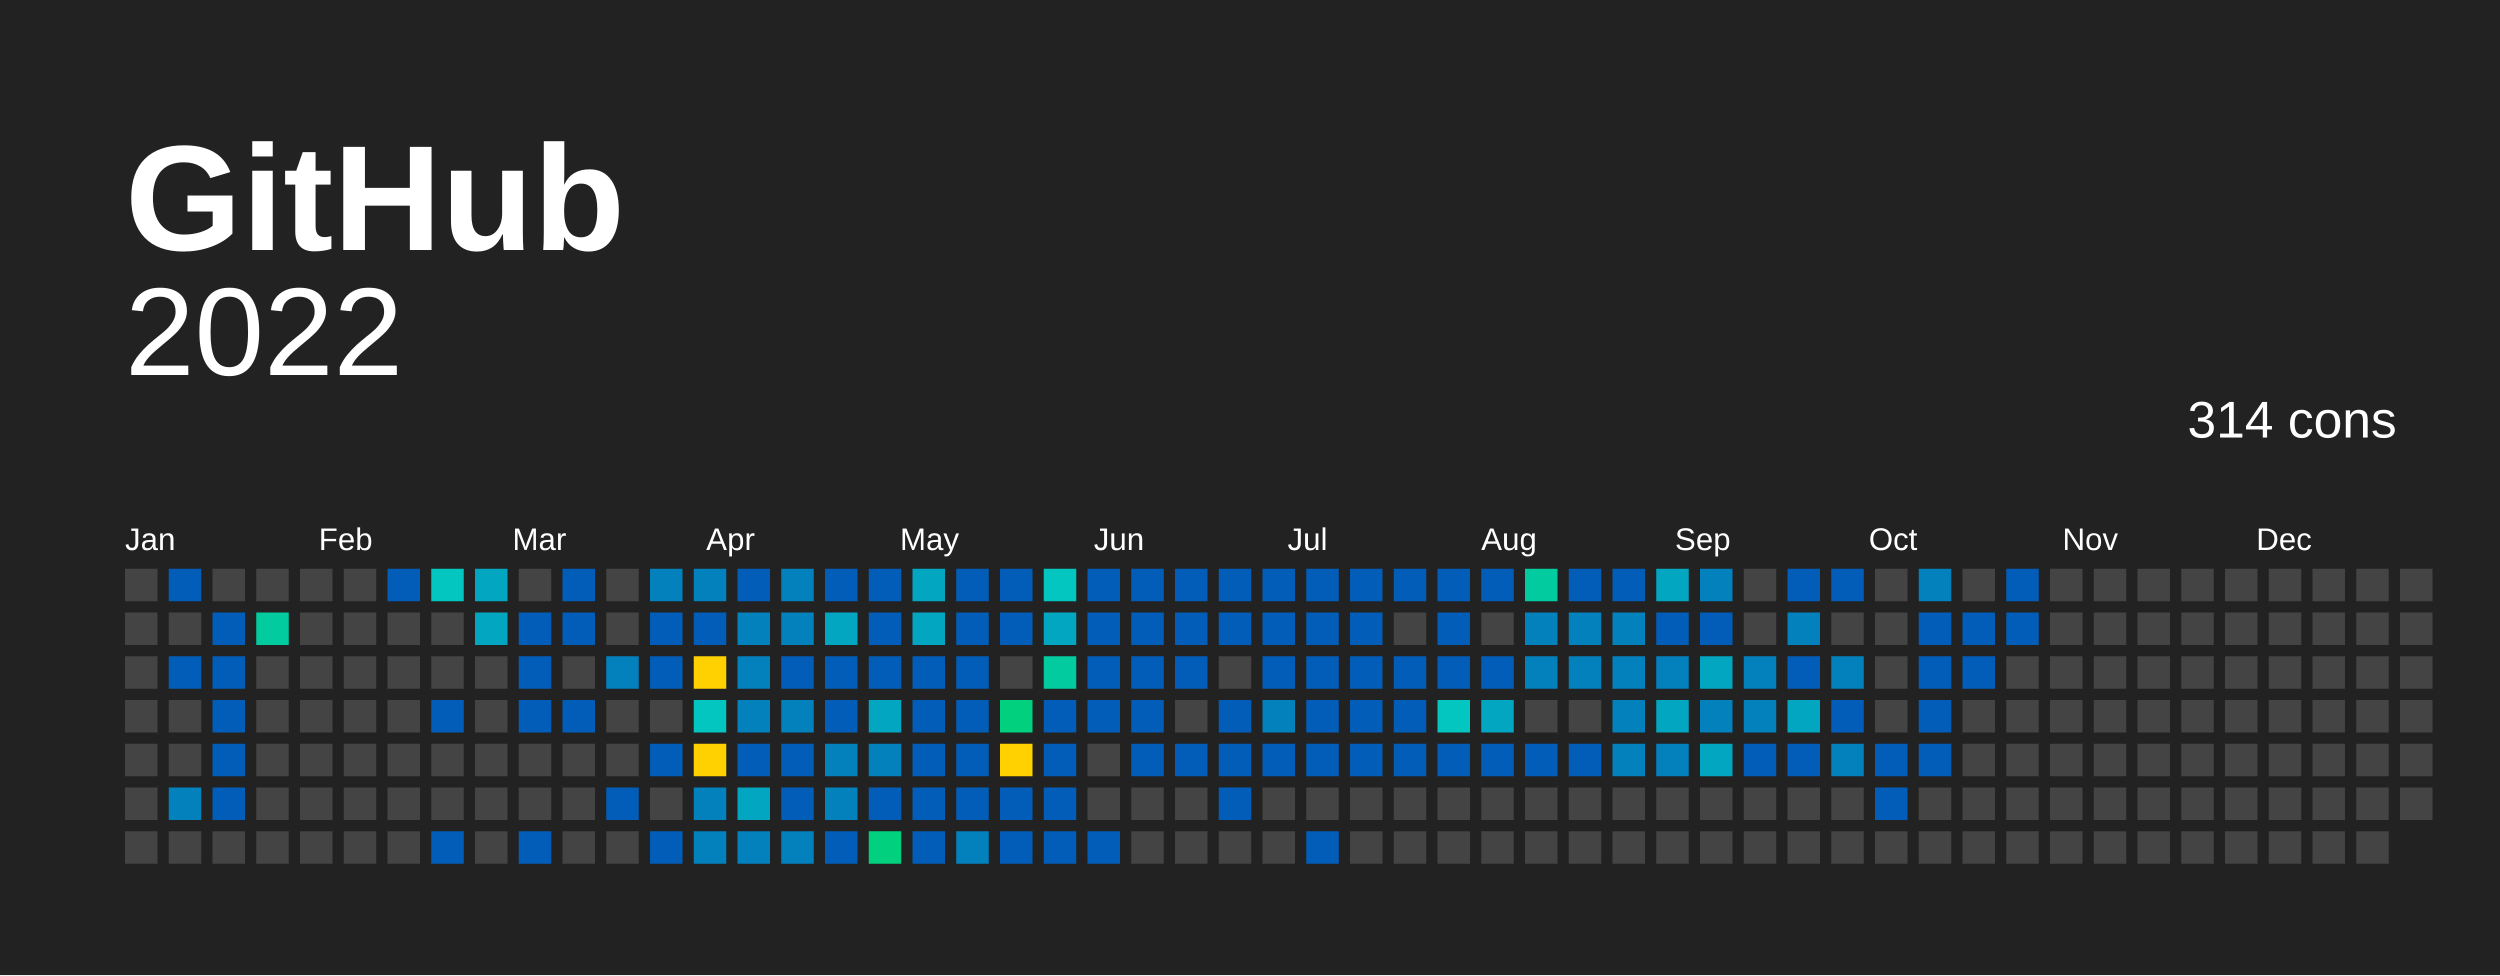
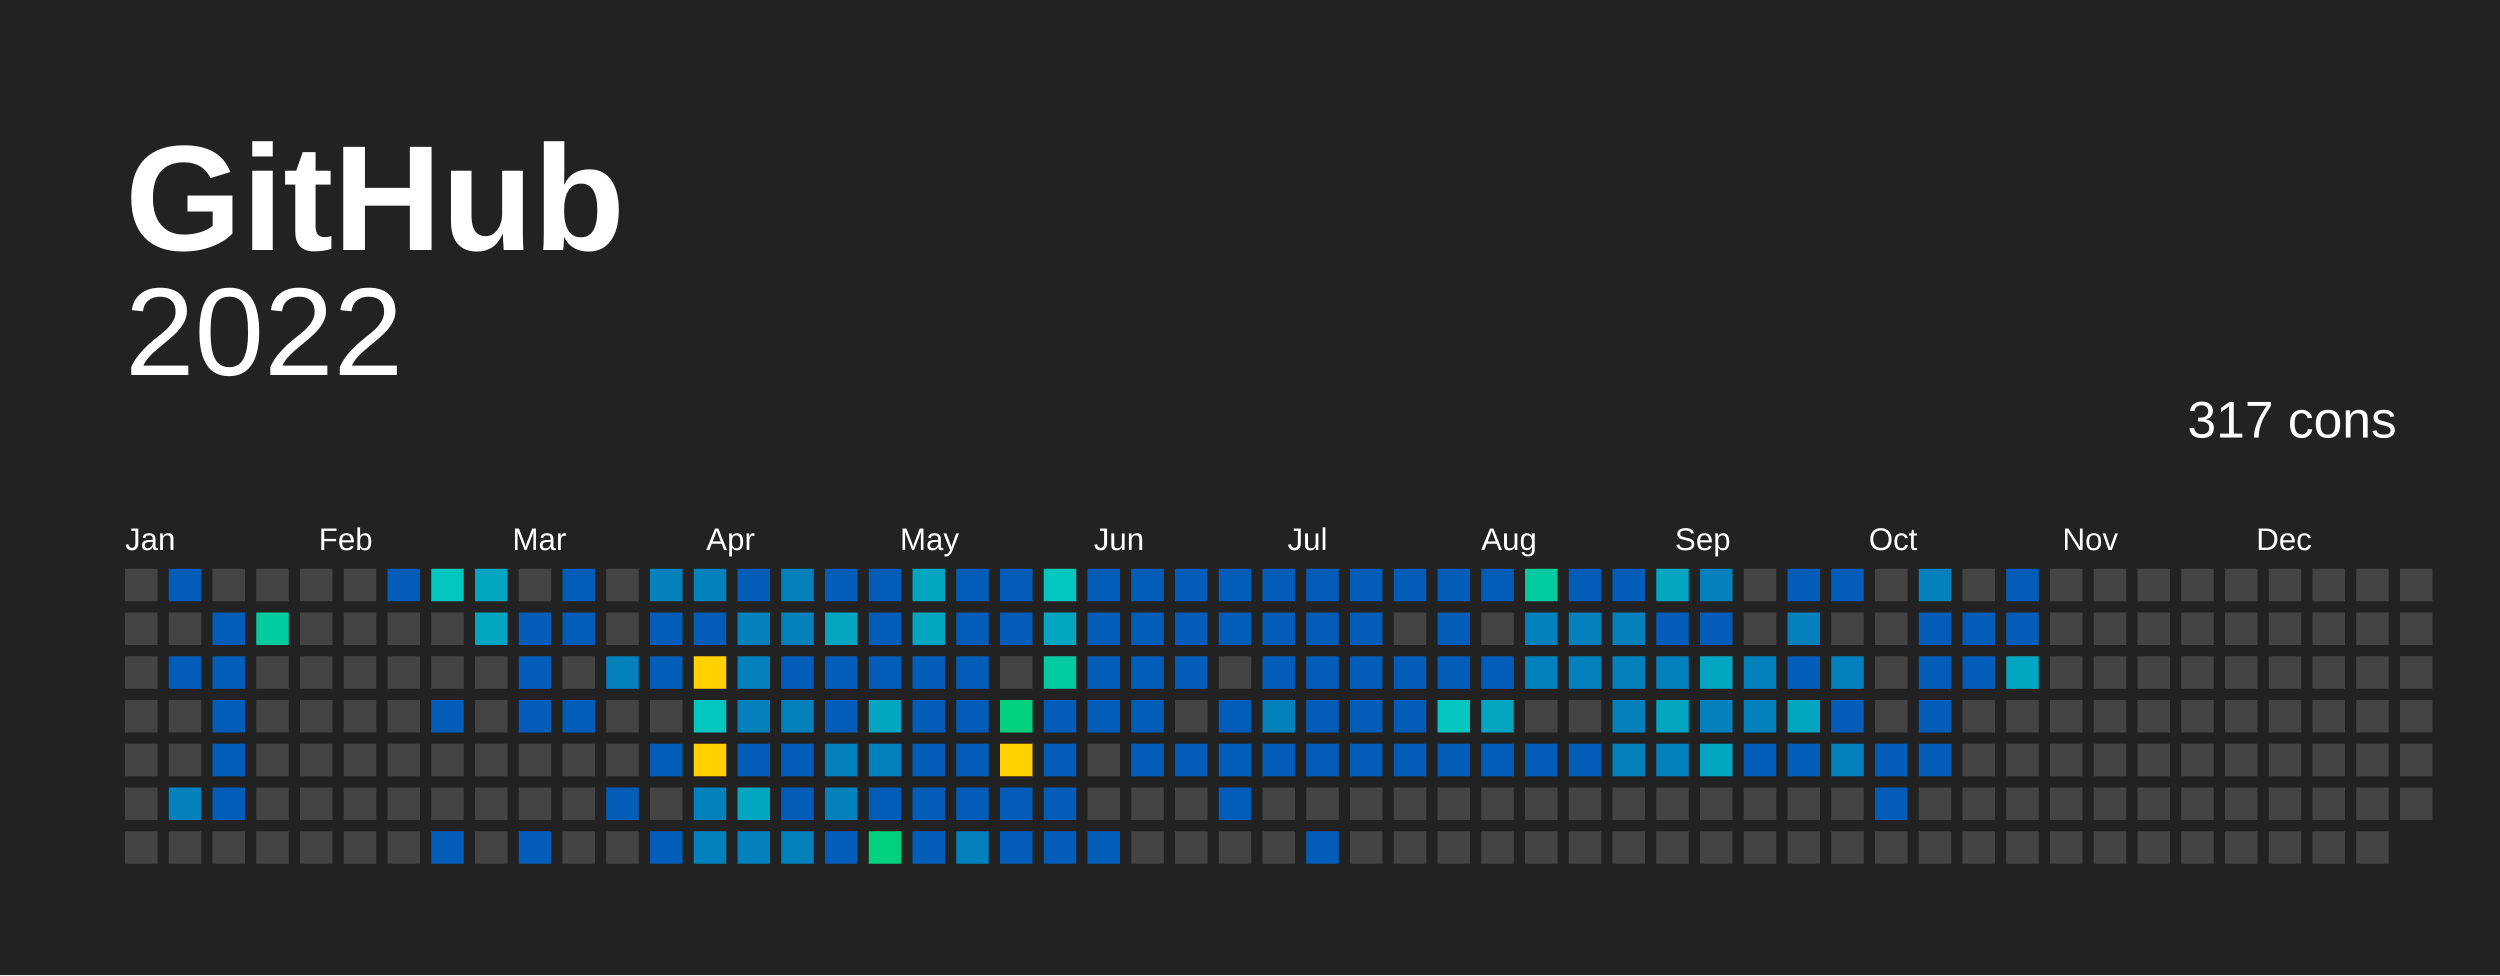
<svg xmlns="http://www.w3.org/2000/svg" baseProfile="full" height="78mm" version="1.1" viewBox="0,0,200,78" width="200mm">
  <defs />
  <rect fill="#222222" height="78" width="200" x="0" y="0" />
  <text fill="#FFFFFF" style="font-size:12px; font-family:Arial; font-weight:bold;" x="10" y="20">  GitHub</text>
  <text alignment-baseline="hanging" fill="#FFFFFF" style="font-size:10.0px; font-family:Arial;" x="10" y="30">2022</text>
-   <text alignment-baseline="hanging" fill="#FFFFFF" style="font-size:4.125px; font-family:Arial;" x="175" y="35">314 cons</text>
+   <text alignment-baseline="hanging" fill="#FFFFFF" style="font-size:4.125px; font-family:Arial;" x="175" y="35">317 cons</text>
  <text fill="#FFFFFF" style="font-size:2.5px; font-family:Arial" x="10.0" y="44">Jan</text>
  <text fill="#FFFFFF" style="font-size:2.5px; font-family:Arial" x="25.5" y="44">Feb</text>
  <text fill="#FFFFFF" style="font-size:2.5px; font-family:Arial" x="41.0" y="44">Mar</text>
  <text fill="#FFFFFF" style="font-size:2.5px; font-family:Arial" x="56.5" y="44">Apr</text>
  <text fill="#FFFFFF" style="font-size:2.5px; font-family:Arial" x="72.0" y="44">May</text>
  <text fill="#FFFFFF" style="font-size:2.5px; font-family:Arial" x="87.5" y="44">Jun</text>
  <text fill="#FFFFFF" style="font-size:2.5px; font-family:Arial" x="103.0" y="44">Jul</text>
  <text fill="#FFFFFF" style="font-size:2.5px; font-family:Arial" x="118.5" y="44">Aug</text>
  <text fill="#FFFFFF" style="font-size:2.5px; font-family:Arial" x="134.0" y="44">Sep</text>
  <text fill="#FFFFFF" style="font-size:2.5px; font-family:Arial" x="149.5" y="44">Oct</text>
  <text fill="#FFFFFF" style="font-size:2.5px; font-family:Arial" x="165.0" y="44">Nov</text>
  <text fill="#FFFFFF" style="font-size:2.5px; font-family:Arial" x="180.5" y="44">Dec</text>
  <rect fill="#444444" height="2.6" width="2.6" x="10.0" y="45.5" />
  <rect fill="#444444" height="2.6" width="2.6" x="10.0" y="49.0" />
  <rect fill="#444444" height="2.6" width="2.6" x="10.0" y="52.5" />
  <rect fill="#444444" height="2.6" width="2.6" x="10.0" y="56.0" />
  <rect fill="#444444" height="2.6" width="2.6" x="10.0" y="59.5" />
  <rect fill="#444444" height="2.6" width="2.6" x="10.0" y="63.0" />
  <rect fill="#444444" height="2.6" width="2.6" x="10.0" y="66.5" />
  <rect fill="#025db8" height="2.6" width="2.6" x="13.5" y="45.5" />
  <rect fill="#444444" height="2.6" width="2.6" x="13.5" y="49.0" />
  <rect fill="#025db8" height="2.6" width="2.6" x="13.5" y="52.5" />
  <rect fill="#444444" height="2.6" width="2.6" x="13.5" y="56.0" />
  <rect fill="#444444" height="2.6" width="2.6" x="13.5" y="59.5" />
  <rect fill="#0281bd" height="2.6" width="2.6" x="13.5" y="63.0" />
  <rect fill="#444444" height="2.6" width="2.6" x="13.5" y="66.5" />
  <rect fill="#444444" height="2.6" width="2.6" x="17.0" y="45.5" />
  <rect fill="#025db8" height="2.6" width="2.6" x="17.0" y="49.0" />
  <rect fill="#025db8" height="2.6" width="2.6" x="17.0" y="52.5" />
  <rect fill="#025db8" height="2.6" width="2.6" x="17.0" y="56.0" />
  <rect fill="#025db8" height="2.6" width="2.6" x="17.0" y="59.5" />
  <rect fill="#025db8" height="2.6" width="2.6" x="17.0" y="63.0" />
  <rect fill="#444444" height="2.6" width="2.6" x="17.0" y="66.5" />
  <rect fill="#444444" height="2.6" width="2.6" x="20.5" y="45.5" />
  <rect fill="#02cba0" height="2.6" width="2.6" x="20.5" y="49.0" />
  <rect fill="#444444" height="2.6" width="2.6" x="20.5" y="52.5" />
  <rect fill="#444444" height="2.6" width="2.6" x="20.5" y="56.0" />
  <rect fill="#444444" height="2.6" width="2.6" x="20.5" y="59.5" />
  <rect fill="#444444" height="2.6" width="2.6" x="20.5" y="63.0" />
  <rect fill="#444444" height="2.6" width="2.6" x="20.5" y="66.5" />
  <rect fill="#444444" height="2.6" width="2.6" x="24.0" y="45.5" />
  <rect fill="#444444" height="2.6" width="2.6" x="24.0" y="49.0" />
  <rect fill="#444444" height="2.6" width="2.6" x="24.0" y="52.5" />
  <rect fill="#444444" height="2.6" width="2.6" x="24.0" y="56.0" />
  <rect fill="#444444" height="2.6" width="2.6" x="24.0" y="59.5" />
  <rect fill="#444444" height="2.6" width="2.6" x="24.0" y="63.0" />
  <rect fill="#444444" height="2.6" width="2.6" x="24.0" y="66.5" />
  <rect fill="#444444" height="2.6" width="2.6" x="27.5" y="45.5" />
  <rect fill="#444444" height="2.6" width="2.6" x="27.5" y="49.0" />
  <rect fill="#444444" height="2.6" width="2.6" x="27.5" y="52.5" />
  <rect fill="#444444" height="2.6" width="2.6" x="27.5" y="56.0" />
  <rect fill="#444444" height="2.6" width="2.6" x="27.5" y="59.5" />
  <rect fill="#444444" height="2.6" width="2.6" x="27.5" y="63.0" />
  <rect fill="#444444" height="2.6" width="2.6" x="27.5" y="66.5" />
  <rect fill="#025db8" height="2.6" width="2.6" x="31.0" y="45.5" />
  <rect fill="#444444" height="2.6" width="2.6" x="31.0" y="49.0" />
  <rect fill="#444444" height="2.6" width="2.6" x="31.0" y="52.5" />
  <rect fill="#444444" height="2.6" width="2.6" x="31.0" y="56.0" />
  <rect fill="#444444" height="2.6" width="2.6" x="31.0" y="59.5" />
  <rect fill="#444444" height="2.6" width="2.6" x="31.0" y="63.0" />
  <rect fill="#444444" height="2.6" width="2.6" x="31.0" y="66.5" />
  <rect fill="#02c6bf" height="2.6" width="2.6" x="34.5" y="45.5" />
  <rect fill="#444444" height="2.6" width="2.6" x="34.5" y="49.0" />
  <rect fill="#444444" height="2.6" width="2.6" x="34.5" y="52.5" />
  <rect fill="#025db8" height="2.6" width="2.6" x="34.5" y="56.0" />
  <rect fill="#444444" height="2.6" width="2.6" x="34.5" y="59.5" />
  <rect fill="#444444" height="2.6" width="2.6" x="34.5" y="63.0" />
  <rect fill="#025db8" height="2.6" width="2.6" x="34.5" y="66.5" />
  <rect fill="#02a6c1" height="2.6" width="2.6" x="38.0" y="45.5" />
  <rect fill="#02a6c1" height="2.6" width="2.6" x="38.0" y="49.0" />
  <rect fill="#444444" height="2.6" width="2.6" x="38.0" y="52.5" />
  <rect fill="#444444" height="2.6" width="2.6" x="38.0" y="56.0" />
  <rect fill="#444444" height="2.6" width="2.6" x="38.0" y="59.5" />
  <rect fill="#444444" height="2.6" width="2.6" x="38.0" y="63.0" />
  <rect fill="#444444" height="2.6" width="2.6" x="38.0" y="66.5" />
  <rect fill="#444444" height="2.6" width="2.6" x="41.5" y="45.5" />
  <rect fill="#025db8" height="2.6" width="2.6" x="41.5" y="49.0" />
  <rect fill="#025db8" height="2.6" width="2.6" x="41.5" y="52.5" />
  <rect fill="#025db8" height="2.6" width="2.6" x="41.5" y="56.0" />
  <rect fill="#444444" height="2.6" width="2.6" x="41.5" y="59.5" />
  <rect fill="#444444" height="2.6" width="2.6" x="41.5" y="63.0" />
  <rect fill="#025db8" height="2.6" width="2.6" x="41.5" y="66.5" />
  <rect fill="#025db8" height="2.6" width="2.6" x="45.0" y="45.5" />
  <rect fill="#025db8" height="2.6" width="2.6" x="45.0" y="49.0" />
  <rect fill="#444444" height="2.6" width="2.6" x="45.0" y="52.5" />
  <rect fill="#025db8" height="2.6" width="2.6" x="45.0" y="56.0" />
  <rect fill="#444444" height="2.6" width="2.6" x="45.0" y="59.5" />
  <rect fill="#444444" height="2.6" width="2.6" x="45.0" y="63.0" />
  <rect fill="#444444" height="2.6" width="2.6" x="45.0" y="66.5" />
  <rect fill="#444444" height="2.6" width="2.6" x="48.5" y="45.5" />
  <rect fill="#444444" height="2.6" width="2.6" x="48.5" y="49.0" />
  <rect fill="#0281bd" height="2.6" width="2.6" x="48.5" y="52.5" />
  <rect fill="#444444" height="2.6" width="2.6" x="48.5" y="56.0" />
  <rect fill="#444444" height="2.6" width="2.6" x="48.5" y="59.5" />
  <rect fill="#025db8" height="2.6" width="2.6" x="48.5" y="63.0" />
  <rect fill="#444444" height="2.6" width="2.6" x="48.5" y="66.5" />
  <rect fill="#0281bd" height="2.6" width="2.6" x="52.0" y="45.5" />
  <rect fill="#025db8" height="2.6" width="2.6" x="52.0" y="49.0" />
  <rect fill="#025db8" height="2.6" width="2.6" x="52.0" y="52.5" />
  <rect fill="#444444" height="2.6" width="2.6" x="52.0" y="56.0" />
  <rect fill="#025db8" height="2.6" width="2.6" x="52.0" y="59.5" />
  <rect fill="#444444" height="2.6" width="2.6" x="52.0" y="63.0" />
  <rect fill="#025db8" height="2.6" width="2.6" x="52.0" y="66.5" />
  <rect fill="#0281bd" height="2.6" width="2.6" x="55.5" y="45.5" />
  <rect fill="#025db8" height="2.6" width="2.6" x="55.5" y="49.0" />
  <rect fill="#ffd100" height="2.6" width="2.6" x="55.5" y="52.5" />
  <rect fill="#02c6bf" height="2.6" width="2.6" x="55.5" y="56.0" />
  <rect fill="#ffd100" height="2.6" width="2.6" x="55.5" y="59.5" />
  <rect fill="#0281bd" height="2.6" width="2.6" x="55.5" y="63.0" />
  <rect fill="#0281bd" height="2.6" width="2.6" x="55.5" y="66.5" />
  <rect fill="#025db8" height="2.6" width="2.6" x="59.0" y="45.5" />
  <rect fill="#0281bd" height="2.6" width="2.6" x="59.0" y="49.0" />
  <rect fill="#0281bd" height="2.6" width="2.6" x="59.0" y="52.5" />
  <rect fill="#0281bd" height="2.6" width="2.6" x="59.0" y="56.0" />
  <rect fill="#025db8" height="2.6" width="2.6" x="59.0" y="59.5" />
  <rect fill="#02a6c1" height="2.6" width="2.6" x="59.0" y="63.0" />
  <rect fill="#0281bd" height="2.6" width="2.6" x="59.0" y="66.5" />
  <rect fill="#0281bd" height="2.6" width="2.6" x="62.5" y="45.5" />
  <rect fill="#0281bd" height="2.6" width="2.6" x="62.5" y="49.0" />
  <rect fill="#025db8" height="2.6" width="2.6" x="62.5" y="52.5" />
  <rect fill="#0281bd" height="2.6" width="2.6" x="62.5" y="56.0" />
  <rect fill="#025db8" height="2.6" width="2.6" x="62.5" y="59.5" />
  <rect fill="#025db8" height="2.6" width="2.6" x="62.5" y="63.0" />
  <rect fill="#0281bd" height="2.6" width="2.6" x="62.5" y="66.5" />
  <rect fill="#025db8" height="2.6" width="2.6" x="66.0" y="45.5" />
  <rect fill="#02a6c1" height="2.6" width="2.6" x="66.0" y="49.0" />
  <rect fill="#025db8" height="2.6" width="2.6" x="66.0" y="52.5" />
  <rect fill="#025db8" height="2.6" width="2.6" x="66.0" y="56.0" />
  <rect fill="#0281bd" height="2.6" width="2.6" x="66.0" y="59.5" />
  <rect fill="#0281bd" height="2.6" width="2.6" x="66.0" y="63.0" />
  <rect fill="#025db8" height="2.6" width="2.6" x="66.0" y="66.5" />
  <rect fill="#025db8" height="2.6" width="2.6" x="69.5" y="45.5" />
  <rect fill="#025db8" height="2.6" width="2.6" x="69.5" y="49.0" />
  <rect fill="#025db8" height="2.6" width="2.6" x="69.5" y="52.5" />
  <rect fill="#02a6c1" height="2.6" width="2.6" x="69.5" y="56.0" />
  <rect fill="#0281bd" height="2.6" width="2.6" x="69.5" y="59.5" />
  <rect fill="#025db8" height="2.6" width="2.6" x="69.5" y="63.0" />
  <rect fill="#01d07e" height="2.6" width="2.6" x="69.5" y="66.5" />
  <rect fill="#02a6c1" height="2.6" width="2.6" x="73.0" y="45.5" />
  <rect fill="#02a6c1" height="2.6" width="2.6" x="73.0" y="49.0" />
  <rect fill="#025db8" height="2.6" width="2.6" x="73.0" y="52.5" />
  <rect fill="#025db8" height="2.6" width="2.6" x="73.0" y="56.0" />
  <rect fill="#025db8" height="2.6" width="2.6" x="73.0" y="59.5" />
  <rect fill="#025db8" height="2.6" width="2.6" x="73.0" y="63.0" />
  <rect fill="#025db8" height="2.6" width="2.6" x="73.0" y="66.5" />
  <rect fill="#025db8" height="2.6" width="2.6" x="76.5" y="45.5" />
  <rect fill="#025db8" height="2.6" width="2.6" x="76.5" y="49.0" />
  <rect fill="#025db8" height="2.6" width="2.6" x="76.5" y="52.5" />
  <rect fill="#025db8" height="2.6" width="2.6" x="76.5" y="56.0" />
  <rect fill="#025db8" height="2.6" width="2.6" x="76.5" y="59.5" />
  <rect fill="#025db8" height="2.6" width="2.6" x="76.5" y="63.0" />
  <rect fill="#0281bd" height="2.6" width="2.6" x="76.5" y="66.5" />
  <rect fill="#025db8" height="2.6" width="2.6" x="80.0" y="45.5" />
  <rect fill="#025db8" height="2.6" width="2.6" x="80.0" y="49.0" />
  <rect fill="#444444" height="2.6" width="2.6" x="80.0" y="52.5" />
  <rect fill="#01d07e" height="2.6" width="2.6" x="80.0" y="56.0" />
  <rect fill="#FFD100" height="2.6" width="2.6" x="80.0" y="59.5" />
  <rect fill="#025db8" height="2.6" width="2.6" x="80.0" y="63.0" />
  <rect fill="#025db8" height="2.6" width="2.6" x="80.0" y="66.5" />
  <rect fill="#02c6bf" height="2.6" width="2.6" x="83.5" y="45.5" />
  <rect fill="#02a6c1" height="2.6" width="2.6" x="83.5" y="49.0" />
  <rect fill="#02cba0" height="2.6" width="2.6" x="83.5" y="52.5" />
  <rect fill="#025db8" height="2.6" width="2.6" x="83.5" y="56.0" />
  <rect fill="#025db8" height="2.6" width="2.6" x="83.5" y="59.5" />
  <rect fill="#025db8" height="2.6" width="2.6" x="83.5" y="63.0" />
  <rect fill="#025db8" height="2.6" width="2.6" x="83.5" y="66.5" />
  <rect fill="#025db8" height="2.6" width="2.6" x="87.0" y="45.5" />
  <rect fill="#025db8" height="2.6" width="2.6" x="87.0" y="49.0" />
  <rect fill="#025db8" height="2.6" width="2.6" x="87.0" y="52.5" />
  <rect fill="#025db8" height="2.6" width="2.6" x="87.0" y="56.0" />
  <rect fill="#444444" height="2.6" width="2.6" x="87.0" y="59.5" />
  <rect fill="#444444" height="2.6" width="2.6" x="87.0" y="63.0" />
  <rect fill="#025db8" height="2.6" width="2.6" x="87.0" y="66.5" />
  <rect fill="#025db8" height="2.6" width="2.6" x="90.5" y="45.5" />
  <rect fill="#025db8" height="2.6" width="2.6" x="90.5" y="49.0" />
  <rect fill="#025db8" height="2.6" width="2.6" x="90.5" y="52.5" />
  <rect fill="#025db8" height="2.6" width="2.6" x="90.5" y="56.0" />
  <rect fill="#025db8" height="2.6" width="2.6" x="90.5" y="59.5" />
  <rect fill="#444444" height="2.6" width="2.6" x="90.5" y="63.0" />
  <rect fill="#444444" height="2.6" width="2.6" x="90.5" y="66.5" />
  <rect fill="#025db8" height="2.6" width="2.6" x="94.0" y="45.5" />
  <rect fill="#025db8" height="2.6" width="2.6" x="94.0" y="49.0" />
  <rect fill="#025db8" height="2.6" width="2.6" x="94.0" y="52.5" />
  <rect fill="#444444" height="2.6" width="2.6" x="94.0" y="56.0" />
  <rect fill="#025db8" height="2.6" width="2.6" x="94.0" y="59.5" />
  <rect fill="#444444" height="2.6" width="2.6" x="94.0" y="63.0" />
  <rect fill="#444444" height="2.6" width="2.6" x="94.0" y="66.5" />
  <rect fill="#025db8" height="2.6" width="2.6" x="97.5" y="45.5" />
  <rect fill="#025db8" height="2.6" width="2.6" x="97.5" y="49.0" />
  <rect fill="#444444" height="2.6" width="2.6" x="97.5" y="52.5" />
  <rect fill="#025db8" height="2.6" width="2.6" x="97.5" y="56.0" />
  <rect fill="#025db8" height="2.6" width="2.6" x="97.5" y="59.5" />
  <rect fill="#025db8" height="2.6" width="2.6" x="97.5" y="63.0" />
  <rect fill="#444444" height="2.6" width="2.6" x="97.5" y="66.5" />
  <rect fill="#025db8" height="2.6" width="2.6" x="101.0" y="45.5" />
  <rect fill="#025db8" height="2.6" width="2.6" x="101.0" y="49.0" />
  <rect fill="#025db8" height="2.6" width="2.6" x="101.0" y="52.5" />
  <rect fill="#0281bd" height="2.6" width="2.6" x="101.0" y="56.0" />
  <rect fill="#025db8" height="2.6" width="2.6" x="101.0" y="59.5" />
  <rect fill="#444444" height="2.6" width="2.6" x="101.0" y="63.0" />
  <rect fill="#444444" height="2.6" width="2.6" x="101.0" y="66.5" />
  <rect fill="#025db8" height="2.6" width="2.6" x="104.5" y="45.5" />
  <rect fill="#025db8" height="2.6" width="2.6" x="104.5" y="49.0" />
  <rect fill="#025db8" height="2.6" width="2.6" x="104.5" y="52.5" />
  <rect fill="#025db8" height="2.6" width="2.6" x="104.5" y="56.0" />
  <rect fill="#025db8" height="2.6" width="2.6" x="104.5" y="59.5" />
  <rect fill="#444444" height="2.6" width="2.6" x="104.5" y="63.0" />
  <rect fill="#025db8" height="2.6" width="2.6" x="104.5" y="66.5" />
  <rect fill="#025db8" height="2.6" width="2.6" x="108.0" y="45.5" />
  <rect fill="#025db8" height="2.6" width="2.6" x="108.0" y="49.0" />
  <rect fill="#025db8" height="2.6" width="2.6" x="108.0" y="52.5" />
  <rect fill="#025db8" height="2.6" width="2.6" x="108.0" y="56.0" />
  <rect fill="#025db8" height="2.6" width="2.6" x="108.0" y="59.5" />
  <rect fill="#444444" height="2.6" width="2.6" x="108.0" y="63.0" />
  <rect fill="#444444" height="2.6" width="2.6" x="108.0" y="66.5" />
  <rect fill="#025db8" height="2.6" width="2.6" x="111.5" y="45.5" />
  <rect fill="#444444" height="2.6" width="2.6" x="111.5" y="49.0" />
  <rect fill="#025db8" height="2.6" width="2.6" x="111.5" y="52.5" />
  <rect fill="#025db8" height="2.6" width="2.6" x="111.5" y="56.0" />
  <rect fill="#025db8" height="2.6" width="2.6" x="111.5" y="59.5" />
  <rect fill="#444444" height="2.6" width="2.6" x="111.5" y="63.0" />
  <rect fill="#444444" height="2.6" width="2.6" x="111.5" y="66.5" />
  <rect fill="#025db8" height="2.6" width="2.6" x="115.0" y="45.5" />
  <rect fill="#025db8" height="2.6" width="2.6" x="115.0" y="49.0" />
  <rect fill="#025db8" height="2.6" width="2.6" x="115.0" y="52.5" />
  <rect fill="#02c6bf" height="2.6" width="2.6" x="115.0" y="56.0" />
  <rect fill="#025db8" height="2.6" width="2.6" x="115.0" y="59.5" />
  <rect fill="#444444" height="2.6" width="2.6" x="115.0" y="63.0" />
  <rect fill="#444444" height="2.6" width="2.6" x="115.0" y="66.5" />
  <rect fill="#025db8" height="2.6" width="2.6" x="118.5" y="45.5" />
  <rect fill="#444444" height="2.6" width="2.6" x="118.5" y="49.0" />
  <rect fill="#025db8" height="2.6" width="2.6" x="118.5" y="52.5" />
  <rect fill="#02a6c1" height="2.6" width="2.6" x="118.5" y="56.0" />
  <rect fill="#025db8" height="2.6" width="2.6" x="118.5" y="59.5" />
  <rect fill="#444444" height="2.6" width="2.6" x="118.5" y="63.0" />
  <rect fill="#444444" height="2.6" width="2.6" x="118.5" y="66.5" />
  <rect fill="#02cba0" height="2.6" width="2.6" x="122.0" y="45.5" />
  <rect fill="#0281bd" height="2.6" width="2.6" x="122.0" y="49.0" />
  <rect fill="#0281bd" height="2.6" width="2.6" x="122.0" y="52.5" />
  <rect fill="#444444" height="2.6" width="2.6" x="122.0" y="56.0" />
  <rect fill="#025db8" height="2.6" width="2.6" x="122.0" y="59.5" />
  <rect fill="#444444" height="2.6" width="2.6" x="122.0" y="63.0" />
  <rect fill="#444444" height="2.6" width="2.6" x="122.0" y="66.5" />
  <rect fill="#025db8" height="2.6" width="2.6" x="125.5" y="45.5" />
  <rect fill="#0281bd" height="2.6" width="2.6" x="125.5" y="49.0" />
  <rect fill="#0281bd" height="2.6" width="2.6" x="125.5" y="52.5" />
  <rect fill="#444444" height="2.6" width="2.6" x="125.5" y="56.0" />
  <rect fill="#025db8" height="2.6" width="2.6" x="125.5" y="59.5" />
  <rect fill="#444444" height="2.6" width="2.6" x="125.5" y="63.0" />
  <rect fill="#444444" height="2.6" width="2.6" x="125.5" y="66.5" />
  <rect fill="#025db8" height="2.6" width="2.6" x="129.0" y="45.5" />
  <rect fill="#0281bd" height="2.6" width="2.6" x="129.0" y="49.0" />
  <rect fill="#0281bd" height="2.6" width="2.6" x="129.0" y="52.5" />
  <rect fill="#0281bd" height="2.6" width="2.6" x="129.0" y="56.0" />
  <rect fill="#0281bd" height="2.6" width="2.6" x="129.0" y="59.5" />
  <rect fill="#444444" height="2.6" width="2.6" x="129.0" y="63.0" />
  <rect fill="#444444" height="2.6" width="2.6" x="129.0" y="66.5" />
  <rect fill="#02a6c1" height="2.6" width="2.6" x="132.5" y="45.5" />
  <rect fill="#025db8" height="2.6" width="2.6" x="132.5" y="49.0" />
  <rect fill="#0281bd" height="2.6" width="2.6" x="132.5" y="52.5" />
  <rect fill="#02a6c1" height="2.6" width="2.6" x="132.5" y="56.0" />
  <rect fill="#0281bd" height="2.6" width="2.6" x="132.5" y="59.5" />
  <rect fill="#444444" height="2.6" width="2.6" x="132.5" y="63.0" />
  <rect fill="#444444" height="2.6" width="2.6" x="132.5" y="66.5" />
  <rect fill="#0281bd" height="2.6" width="2.6" x="136.0" y="45.5" />
  <rect fill="#025db8" height="2.6" width="2.6" x="136.0" y="49.0" />
  <rect fill="#02a6c1" height="2.6" width="2.6" x="136.0" y="52.5" />
  <rect fill="#0281bd" height="2.6" width="2.6" x="136.0" y="56.0" />
  <rect fill="#02a6c1" height="2.6" width="2.6" x="136.0" y="59.5" />
  <rect fill="#444444" height="2.6" width="2.6" x="136.0" y="63.0" />
  <rect fill="#444444" height="2.6" width="2.6" x="136.0" y="66.5" />
  <rect fill="#444444" height="2.6" width="2.6" x="139.5" y="45.5" />
  <rect fill="#444444" height="2.6" width="2.6" x="139.5" y="49.0" />
  <rect fill="#0281bd" height="2.6" width="2.6" x="139.5" y="52.5" />
  <rect fill="#0281bd" height="2.6" width="2.6" x="139.5" y="56.0" />
  <rect fill="#025db8" height="2.6" width="2.6" x="139.5" y="59.5" />
  <rect fill="#444444" height="2.6" width="2.6" x="139.5" y="63.0" />
  <rect fill="#444444" height="2.6" width="2.6" x="139.5" y="66.5" />
  <rect fill="#025db8" height="2.6" width="2.6" x="143.0" y="45.5" />
  <rect fill="#0281bd" height="2.6" width="2.6" x="143.0" y="49.0" />
  <rect fill="#025db8" height="2.6" width="2.6" x="143.0" y="52.5" />
  <rect fill="#02a6c1" height="2.6" width="2.6" x="143.0" y="56.0" />
  <rect fill="#025db8" height="2.6" width="2.6" x="143.0" y="59.5" />
  <rect fill="#444444" height="2.6" width="2.6" x="143.0" y="63.0" />
  <rect fill="#444444" height="2.6" width="2.6" x="143.0" y="66.5" />
  <rect fill="#025db8" height="2.6" width="2.6" x="146.5" y="45.5" />
  <rect fill="#444444" height="2.6" width="2.6" x="146.5" y="49.0" />
  <rect fill="#0281bd" height="2.6" width="2.6" x="146.5" y="52.5" />
  <rect fill="#025db8" height="2.6" width="2.6" x="146.5" y="56.0" />
  <rect fill="#0281bd" height="2.6" width="2.6" x="146.5" y="59.5" />
  <rect fill="#444444" height="2.6" width="2.6" x="146.5" y="63.0" />
  <rect fill="#444444" height="2.6" width="2.6" x="146.5" y="66.5" />
  <rect fill="#444444" height="2.6" width="2.6" x="150.0" y="45.5" />
  <rect fill="#444444" height="2.6" width="2.6" x="150.0" y="49.0" />
  <rect fill="#444444" height="2.6" width="2.6" x="150.0" y="52.5" />
  <rect fill="#444444" height="2.6" width="2.6" x="150.0" y="56.0" />
  <rect fill="#025db8" height="2.6" width="2.6" x="150.0" y="59.5" />
  <rect fill="#025db8" height="2.6" width="2.6" x="150.0" y="63.0" />
  <rect fill="#444444" height="2.6" width="2.6" x="150.0" y="66.5" />
  <rect fill="#0281bd" height="2.6" width="2.6" x="153.5" y="45.5" />
  <rect fill="#025db8" height="2.6" width="2.6" x="153.5" y="49.0" />
  <rect fill="#025db8" height="2.6" width="2.6" x="153.5" y="52.5" />
  <rect fill="#025db8" height="2.6" width="2.6" x="153.5" y="56.0" />
  <rect fill="#025db8" height="2.6" width="2.6" x="153.5" y="59.5" />
  <rect fill="#444444" height="2.6" width="2.6" x="153.5" y="63.0" />
  <rect fill="#444444" height="2.6" width="2.6" x="153.5" y="66.5" />
  <rect fill="#444444" height="2.6" width="2.6" x="157.0" y="45.5" />
  <rect fill="#025db8" height="2.6" width="2.6" x="157.0" y="49.0" />
  <rect fill="#025db8" height="2.6" width="2.6" x="157.0" y="52.5" />
  <rect fill="#444444" height="2.6" width="2.6" x="157.0" y="56.0" />
  <rect fill="#444444" height="2.6" width="2.6" x="157.0" y="59.5" />
  <rect fill="#444444" height="2.6" width="2.6" x="157.0" y="63.0" />
  <rect fill="#444444" height="2.6" width="2.6" x="157.0" y="66.5" />
  <rect fill="#025db8" height="2.6" width="2.6" x="160.5" y="45.5" />
  <rect fill="#025db8" height="2.6" width="2.6" x="160.5" y="49.0" />
-   <rect fill="#444444" height="2.6" width="2.6" x="160.5" y="52.5" />
+   <rect fill="#02a6c1" height="2.6" width="2.6" x="160.5" y="52.5" />
  <rect fill="#444444" height="2.6" width="2.6" x="160.5" y="56.0" />
  <rect fill="#444444" height="2.6" width="2.6" x="160.5" y="59.5" />
  <rect fill="#444444" height="2.6" width="2.6" x="160.5" y="63.0" />
  <rect fill="#444444" height="2.6" width="2.6" x="160.5" y="66.5" />
  <rect fill="#444444" height="2.6" width="2.6" x="164.0" y="45.5" />
  <rect fill="#444444" height="2.6" width="2.6" x="164.0" y="49.0" />
  <rect fill="#444444" height="2.6" width="2.6" x="164.0" y="52.5" />
  <rect fill="#444444" height="2.6" width="2.6" x="164.0" y="56.0" />
  <rect fill="#444444" height="2.6" width="2.6" x="164.0" y="59.5" />
  <rect fill="#444444" height="2.6" width="2.6" x="164.0" y="63.0" />
  <rect fill="#444444" height="2.6" width="2.6" x="164.0" y="66.5" />
  <rect fill="#444444" height="2.6" width="2.6" x="167.5" y="45.5" />
  <rect fill="#444444" height="2.6" width="2.6" x="167.5" y="49.0" />
  <rect fill="#444444" height="2.6" width="2.6" x="167.5" y="52.5" />
  <rect fill="#444444" height="2.6" width="2.6" x="167.5" y="56.0" />
  <rect fill="#444444" height="2.6" width="2.6" x="167.5" y="59.5" />
  <rect fill="#444444" height="2.6" width="2.6" x="167.5" y="63.0" />
  <rect fill="#444444" height="2.6" width="2.6" x="167.5" y="66.5" />
  <rect fill="#444444" height="2.6" width="2.6" x="171.0" y="45.5" />
  <rect fill="#444444" height="2.6" width="2.6" x="171.0" y="49.0" />
  <rect fill="#444444" height="2.6" width="2.6" x="171.0" y="52.5" />
  <rect fill="#444444" height="2.6" width="2.6" x="171.0" y="56.0" />
  <rect fill="#444444" height="2.6" width="2.6" x="171.0" y="59.5" />
  <rect fill="#444444" height="2.6" width="2.6" x="171.0" y="63.0" />
  <rect fill="#444444" height="2.6" width="2.6" x="171.0" y="66.5" />
  <rect fill="#444444" height="2.6" width="2.6" x="174.5" y="45.5" />
  <rect fill="#444444" height="2.6" width="2.6" x="174.5" y="49.0" />
  <rect fill="#444444" height="2.6" width="2.6" x="174.5" y="52.5" />
  <rect fill="#444444" height="2.6" width="2.6" x="174.5" y="56.0" />
  <rect fill="#444444" height="2.6" width="2.6" x="174.5" y="59.5" />
  <rect fill="#444444" height="2.6" width="2.6" x="174.5" y="63.0" />
  <rect fill="#444444" height="2.6" width="2.6" x="174.5" y="66.5" />
  <rect fill="#444444" height="2.6" width="2.6" x="178.0" y="45.5" />
  <rect fill="#444444" height="2.6" width="2.6" x="178.0" y="49.0" />
  <rect fill="#444444" height="2.6" width="2.6" x="178.0" y="52.5" />
  <rect fill="#444444" height="2.6" width="2.6" x="178.0" y="56.0" />
  <rect fill="#444444" height="2.6" width="2.6" x="178.0" y="59.5" />
  <rect fill="#444444" height="2.6" width="2.6" x="178.0" y="63.0" />
  <rect fill="#444444" height="2.6" width="2.6" x="178.0" y="66.5" />
  <rect fill="#444444" height="2.6" width="2.6" x="181.5" y="45.5" />
  <rect fill="#444444" height="2.6" width="2.6" x="181.5" y="49.0" />
  <rect fill="#444444" height="2.6" width="2.6" x="181.5" y="52.5" />
  <rect fill="#444444" height="2.6" width="2.6" x="181.5" y="56.0" />
  <rect fill="#444444" height="2.6" width="2.6" x="181.5" y="59.5" />
  <rect fill="#444444" height="2.6" width="2.6" x="181.5" y="63.0" />
  <rect fill="#444444" height="2.6" width="2.6" x="181.5" y="66.5" />
  <rect fill="#444444" height="2.6" width="2.6" x="185.0" y="45.5" />
  <rect fill="#444444" height="2.6" width="2.6" x="185.0" y="49.0" />
  <rect fill="#444444" height="2.6" width="2.6" x="185.0" y="52.5" />
  <rect fill="#444444" height="2.6" width="2.6" x="185.0" y="56.0" />
  <rect fill="#444444" height="2.6" width="2.6" x="185.0" y="59.5" />
  <rect fill="#444444" height="2.6" width="2.6" x="185.0" y="63.0" />
  <rect fill="#444444" height="2.6" width="2.6" x="185.0" y="66.5" />
  <rect fill="#444444" height="2.6" width="2.6" x="188.5" y="45.5" />
  <rect fill="#444444" height="2.6" width="2.6" x="188.5" y="49.0" />
  <rect fill="#444444" height="2.6" width="2.6" x="188.5" y="52.5" />
  <rect fill="#444444" height="2.6" width="2.6" x="188.5" y="56.0" />
  <rect fill="#444444" height="2.6" width="2.6" x="188.5" y="59.5" />
  <rect fill="#444444" height="2.6" width="2.6" x="188.5" y="63.0" />
  <rect fill="#444444" height="2.6" width="2.6" x="188.5" y="66.5" />
  <rect fill="#444444" height="2.6" width="2.6" x="192.0" y="45.5" />
  <rect fill="#444444" height="2.6" width="2.6" x="192.0" y="49.0" />
  <rect fill="#444444" height="2.6" width="2.6" x="192.0" y="52.5" />
  <rect fill="#444444" height="2.6" width="2.6" x="192.0" y="56.0" />
  <rect fill="#444444" height="2.6" width="2.6" x="192.0" y="59.5" />
  <rect fill="#444444" height="2.6" width="2.6" x="192.0" y="63.0" />
</svg>
